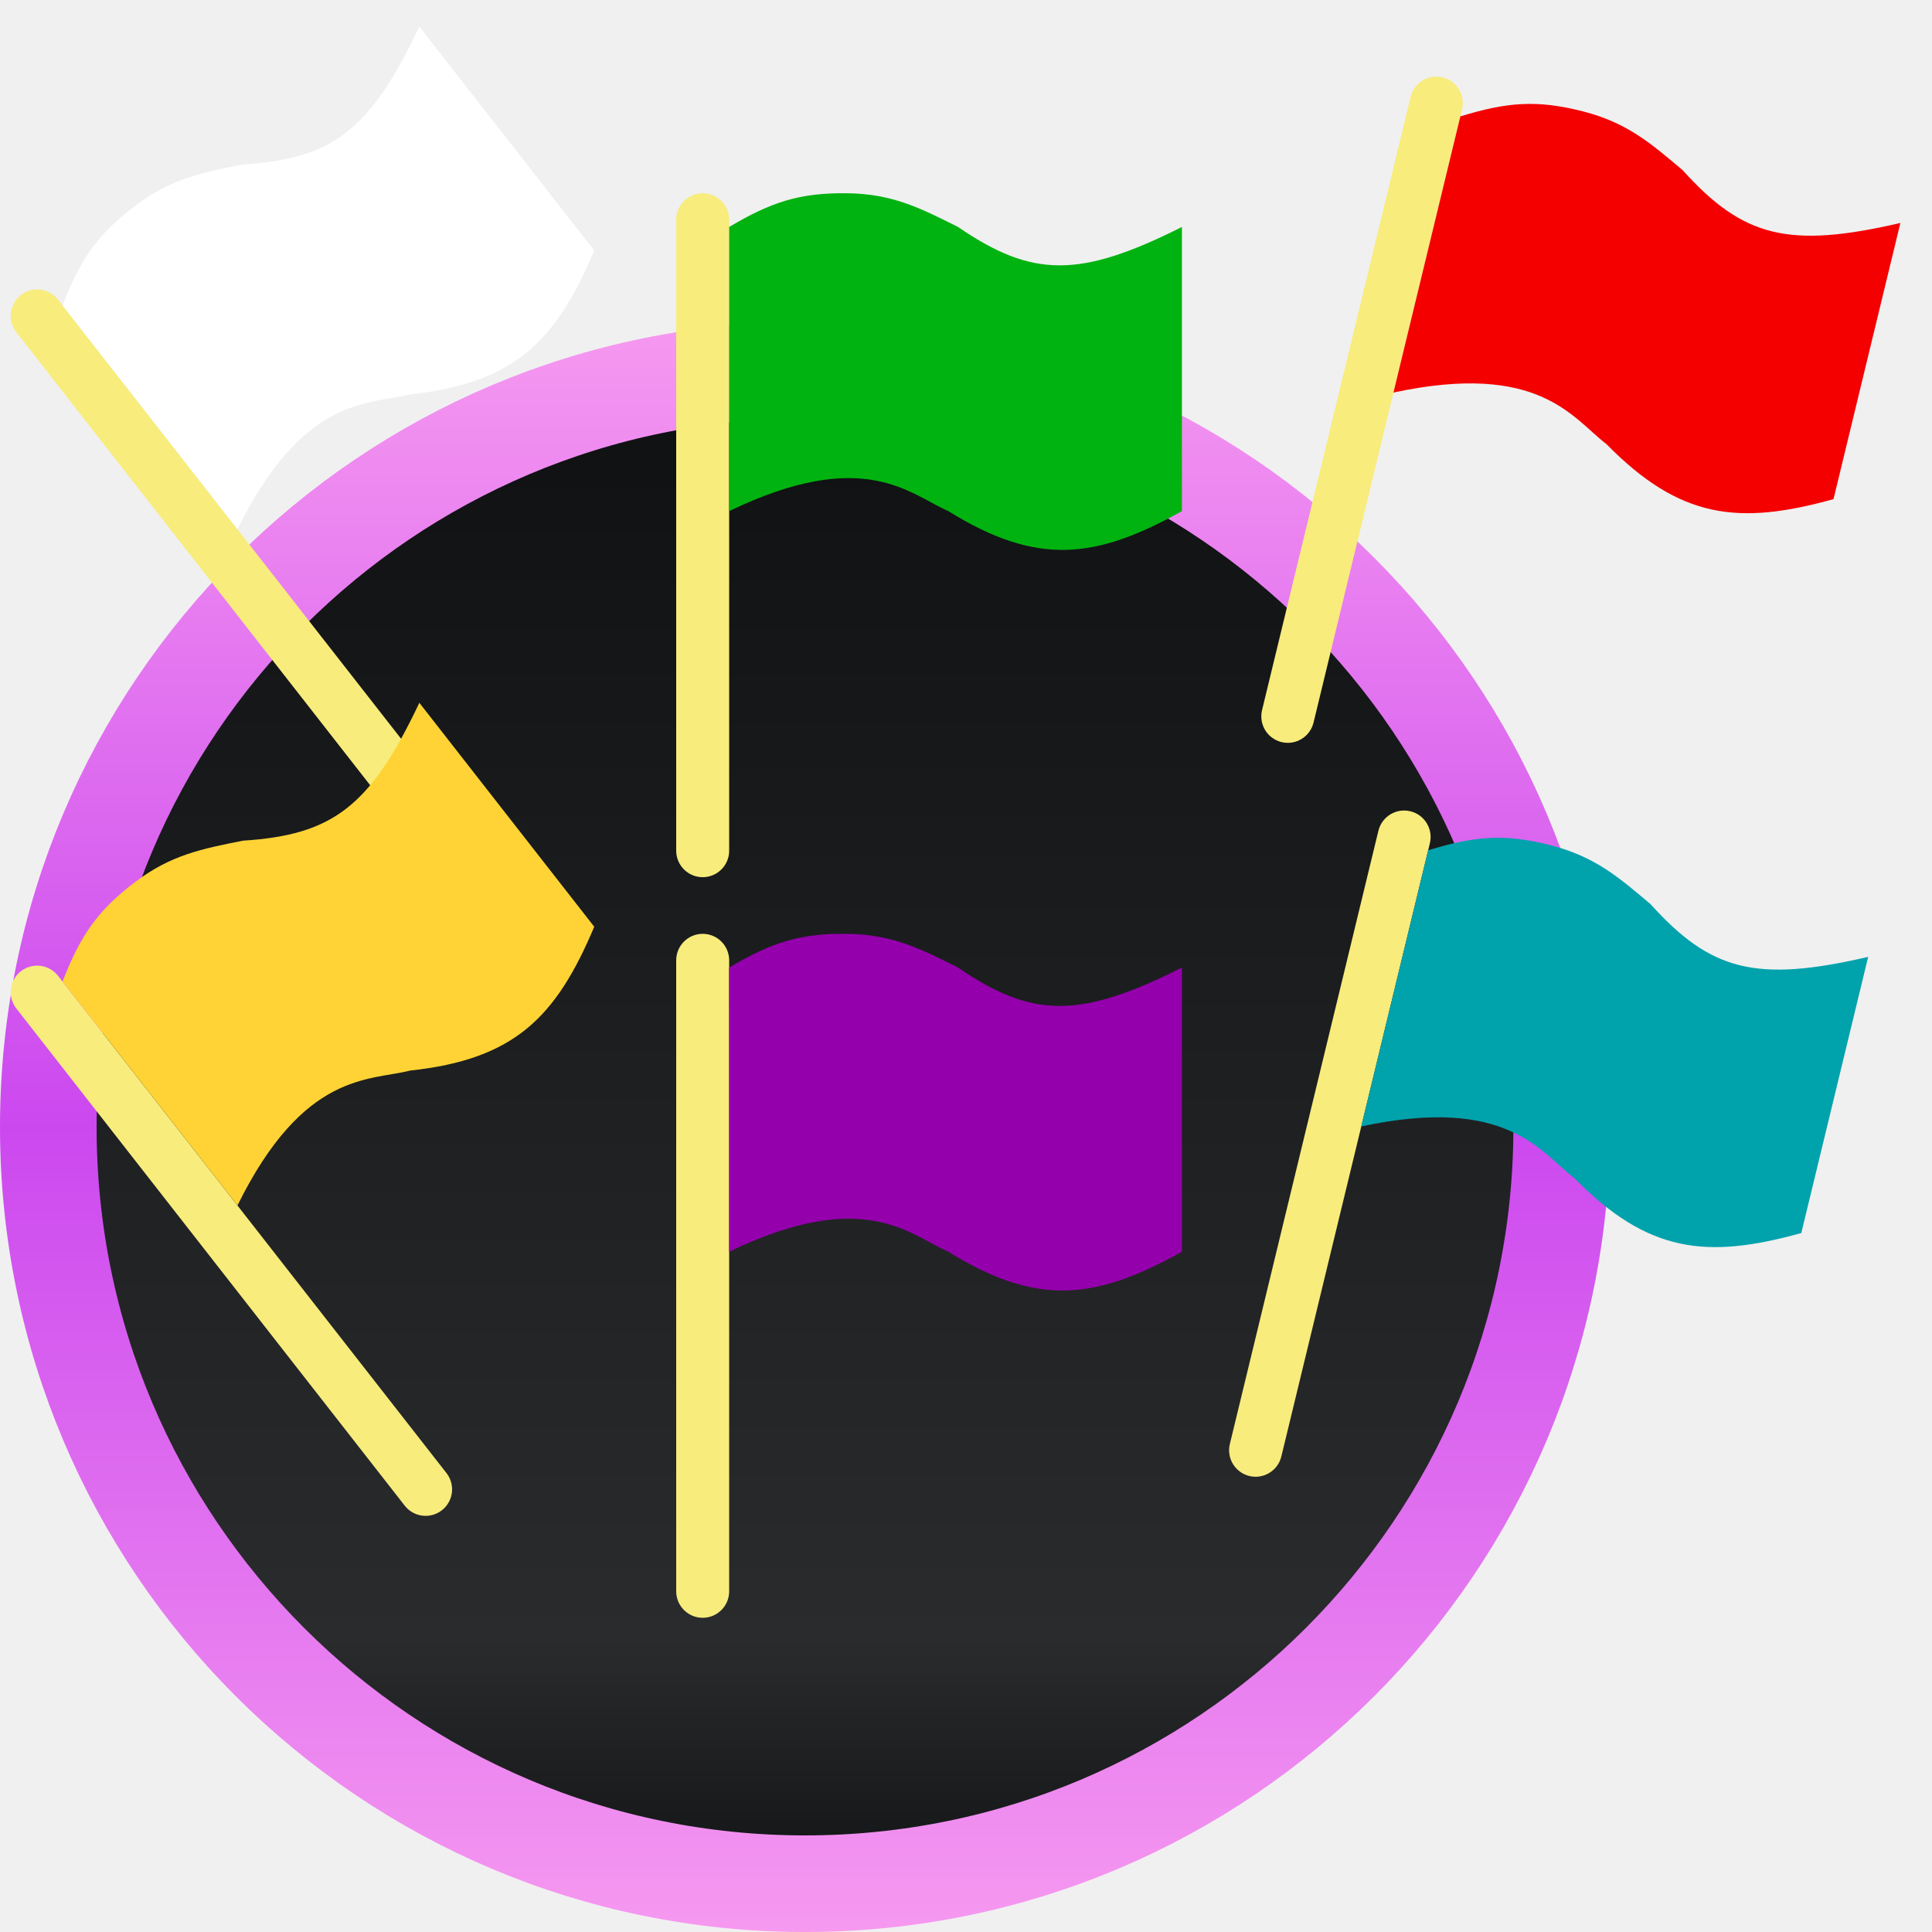
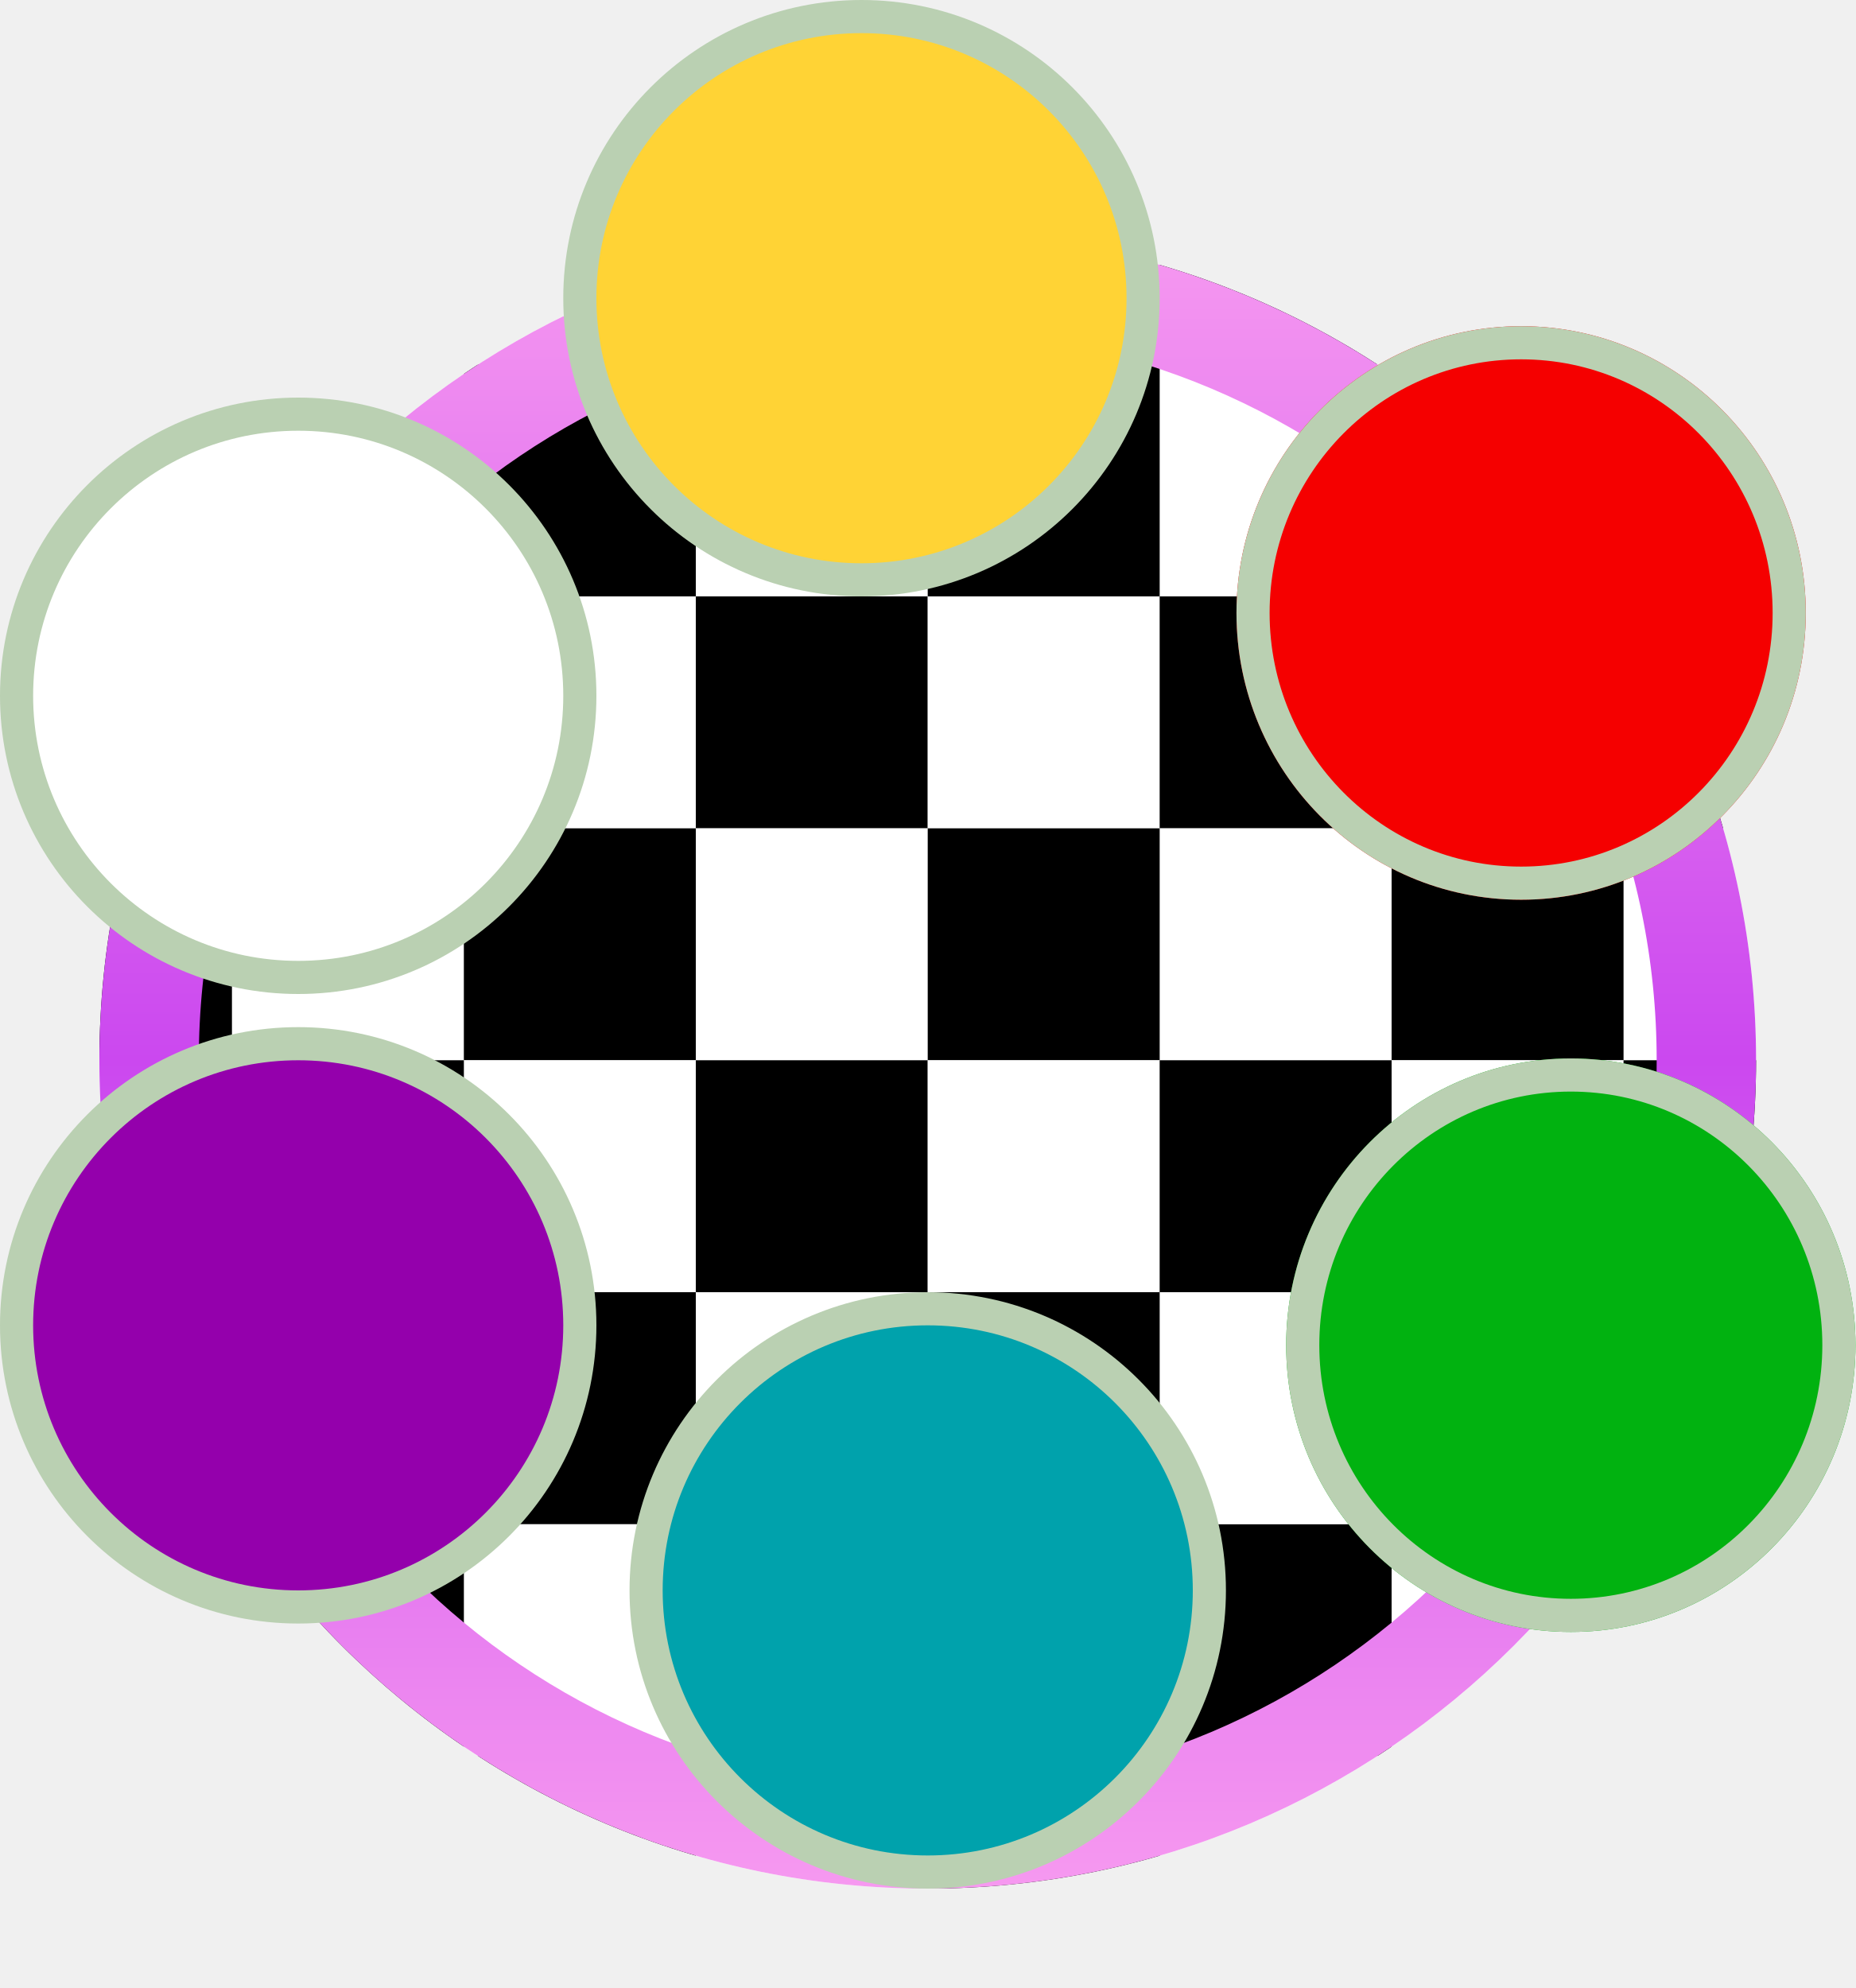
- <svg xmlns="http://www.w3.org/2000/svg" width="60" height="60" viewBox="0 0 60 60" fill="none">
-   <circle cx="25" cy="35" r="23.5" fill="url(#paint0_linear_352_2194)" stroke="url(#paint1_linear_352_2194)" stroke-width="3" />
-   <rect x="44.001" y="2.209" width="1.645" height="21.241" rx="0.823" transform="rotate(13.6161 44.0005 2.209)" fill="#F8EC7D" />
-   <path d="M45.353 3.614C46.799 3.171 47.73 3.093 49.161 3.459C50.539 3.812 51.281 4.462 52.258 5.287C54.127 7.359 55.535 7.733 59.018 6.924L56.941 15.501C53.998 16.319 52.175 16.117 49.89 13.793C48.85 13.003 47.821 11.215 43.275 12.191L45.353 3.614Z" fill="#F50000" />
-   <rect x="43.001" y="25.001" width="1.645" height="21.241" rx="0.823" transform="rotate(13.6161 43.0005 25.0008)" fill="#F8EC7D" />
-   <path d="M44.353 26.406C45.799 25.962 46.73 25.884 48.161 26.251C49.539 26.604 50.281 27.254 51.258 28.078C53.127 30.151 54.535 30.525 58.018 29.716L55.941 38.293C52.998 39.111 51.175 38.909 48.89 36.585C47.85 35.795 46.821 34.007 42.275 34.983L44.353 26.406Z" fill="#00A2AC" />
-   <rect x="21" y="6.001" width="1.645" height="21.241" rx="0.823" fill="#F8EC7D" />
-   <path d="M22.645 7.048C23.946 6.277 24.833 5.982 26.31 6.001C27.733 6.019 28.607 6.476 29.751 7.048C32.055 8.623 33.511 8.654 36.706 7.048V15.873C34.039 17.361 32.219 17.593 29.451 15.873C28.255 15.35 26.834 13.854 22.645 15.873V7.048Z" fill="#01B310" />
-   <rect x="0" y="9.669" width="1.645" height="21.241" rx="0.823" transform="rotate(-37.9957 0.000488281 9.6693)" fill="#F8EC7D" />
-   <path d="M1.942 9.482C2.492 8.073 3.009 7.295 4.185 6.4C5.318 5.539 6.288 5.361 7.541 5.108C10.326 4.93 11.493 4.058 13.023 0.826L18.455 7.781C17.269 10.595 15.978 11.899 12.738 12.247C11.473 12.571 9.432 12.267 7.375 16.436L1.942 9.482Z" fill="url(#paint2_linear_352_2194)" />
-   <rect x="0" y="30.669" width="1.645" height="21.241" rx="0.823" transform="rotate(-37.9957 0.000488281 30.6693)" fill="#F8EC7D" />
-   <path d="M1.942 30.482C2.492 29.073 3.009 28.295 4.185 27.4C5.318 26.539 6.288 26.361 7.541 26.108C10.326 25.93 11.493 25.058 13.023 21.826L18.455 28.781C17.269 31.595 15.978 32.899 12.738 33.247C11.473 33.571 9.432 33.267 7.375 37.436L1.942 30.482Z" fill="#FFD335" />
-   <rect x="21" y="29.001" width="1.645" height="21.241" rx="0.823" fill="#F8EC7D" />
-   <path d="M22.645 30.048C23.946 29.276 24.833 28.982 26.31 29.001C27.733 29.019 28.607 29.476 29.751 30.048C32.055 31.622 33.511 31.654 36.706 30.048V38.873C34.039 40.361 32.219 40.593 29.451 38.873C28.255 38.35 26.834 36.854 22.645 38.873V30.048Z" fill="#9400AC" />
+ <svg xmlns="http://www.w3.org/2000/svg" width="56" height="60" viewBox="0 0 56 60" fill="none">
+   <mask id="mask0_734_1440" style="mask-type:alpha" maskUnits="userSpaceOnUse" x="3" y="7" width="50" height="50">
+     <circle cx="28" cy="32" r="25" fill="url(#paint0_linear_734_1440)" />
+   </mask>
+   <g mask="url(#mask0_734_1440)">
+     <path d="M0 4H7V11H0V4Z" fill="white" />
+     <path d="M14 4H21V11H14V4Z" fill="white" />
+     <path d="M7 4H14V11H7V4Z" fill="black" />
+     <path d="M21 4H28V11H21V4Z" fill="black" />
+     <path d="M0 18H7V25H0V18Z" fill="white" />
+     <path d="M14 18H21V25H14V18Z" fill="white" />
+     <path d="M7 18H14V25H7V18Z" fill="black" />
+     <path d="M21 18H28V25H21V18Z" fill="black" />
+     <path d="M7 11H14V18H7V11Z" fill="white" />
+     <path d="M21 11H28V18H21V11Z" fill="white" />
+     <path d="M0 11H7V18H0V11Z" fill="black" />
+     <path d="M14 11H21V18H14V11Z" fill="black" />
+     <path d="M7 25H14V32H7V25Z" fill="white" />
+     <path d="M21 25H28V32H21V25Z" fill="white" />
+     <path d="M0 25H7V32H0V25Z" fill="black" />
+     <path d="M14 25H21V32H14V25Z" fill="black" />
+     <path d="M28 4H35V11H28V4Z" fill="white" />
+     <path d="M42 4H49V11H42V4Z" fill="white" />
+     <path d="M35 4H42V11H35V4Z" fill="black" />
+     <path d="M49 4H56V11H49V4Z" fill="black" />
+     <path d="M28 18H35V25H28V18Z" fill="white" />
+     <path d="M42 18H49V25H42V18Z" fill="white" />
+     <path d="M35 18H42V25H35V18Z" fill="black" />
+     <path d="M49 18H56V25H49V18Z" fill="black" />
+     <path d="M35 11H42V18H35V11Z" fill="white" />
+     <path d="M49 11H56V18H49V11Z" fill="white" />
+     <path d="M28 11H35V18H28V11Z" fill="black" />
+     <path d="M42 11H49V18H42V11Z" fill="black" />
+     <path d="M35 25H42V32H35V25Z" fill="white" />
+     <path d="M49 25H56V32H49V25Z" fill="white" />
+     <path d="M28 25H35V32H28V25Z" fill="black" />
+     <path d="M42 25H49V32H42V25Z" fill="black" />
+     <path d="M0 32H7V39H0V32Z" fill="white" />
+     <path d="M14 32H21V39H14V32Z" fill="white" />
+     <path d="M7 32H14V39H7V32Z" fill="black" />
+     <path d="M21 32H28V39H21V32Z" fill="black" />
+     <path d="M0 46H7V53H0V46Z" fill="white" />
+     <path d="M14 46H21V53H14V46Z" fill="white" />
+     <path d="M7 46H14V53H7V46Z" fill="black" />
+     <path d="M21 46H28V53H21V46Z" fill="black" />
+     <path d="M7 39H14V46H7V39Z" fill="white" />
+     <path d="M21 39H28V46H21V39Z" fill="white" />
+     <path d="M0 39H7V46H0V39Z" fill="black" />
+     <path d="M14 39H21V46H14V39Z" fill="black" />
+     <path d="M7 53H14V60H7V53Z" fill="white" />
+     <path d="M21 53H28V60H21V53Z" fill="white" />
+     <path d="M0 53H7V60H0V53Z" fill="black" />
+     <path d="M14 53H21V60H14V53Z" fill="black" />
+     <path d="M28 32H35V39H28V32Z" fill="white" />
+     <path d="M42 32H49V39H42V32Z" fill="white" />
+     <path d="M35 32H42V39H35V32Z" fill="black" />
+     <path d="M49 32H56V39H49V32Z" fill="black" />
+     <path d="M28 46H35V53H28V46Z" fill="white" />
+     <path d="M42 46H49V53H42V46Z" fill="white" />
+     <path d="M35 46H42V53H35V46Z" fill="black" />
+     <path d="M49 46H56V53H49V46Z" fill="black" />
+     <path d="M35 39H42V46H35V39Z" fill="white" />
+     <path d="M49 39H56V46H49V39Z" fill="white" />
+     <path d="M28 39H35V46H28V39Z" fill="black" />
+     <path d="M42 39H49V46H42V39Z" fill="black" />
+     <path d="M35 53H42V60H35V53Z" fill="white" />
+     <path d="M49 53H56V60H49V53Z" fill="white" />
+     <path d="M28 53H35V60H28V53Z" fill="black" />
+     <path d="M42 53H49V60H42V53Z" fill="black" />
+   </g>
+   <circle cx="28" cy="32" r="23.5" stroke="url(#paint1_linear_734_1440)" stroke-width="3" />
+   <circle cx="9" cy="21" r="8.5" fill="white" stroke="#BAD0B2" />
+   <circle cx="26" cy="9" r="8.5" fill="#FFD335" stroke="#BAD0B2" />
+   <circle cx="9" cy="40" r="8.5" fill="#9400AC" stroke="#BAD0B2" />
+   <circle cx="28" cy="48" r="8.5" fill="#00A2AC" stroke="#BAD0B2" />
+   <path d="M56 40.599C56 45.379 52.154 49.254 47.409 49.254C42.664 49.254 38.818 45.379 38.818 40.599C38.818 35.82 42.664 31.945 47.409 31.945C52.154 31.945 56 35.82 56 40.599Z" fill="#01B210" />
+   <path d="M54.5 18.5C54.5 23.28 50.653 27.155 45.909 27.155C41.164 27.155 37.318 23.28 37.318 18.5C37.318 13.72 41.164 9.845 45.909 9.845C50.653 9.845 54.5 13.72 54.5 18.5Z" fill="#F50000" />
+   <path d="M55.5 40.599C55.5 45.107 51.874 48.754 47.409 48.754C42.944 48.754 39.318 45.107 39.318 40.599C39.318 36.092 42.944 32.445 47.409 32.445C51.874 32.445 55.5 36.092 55.5 40.599ZM54 18.5C54 23.007 50.374 26.655 45.909 26.655C41.444 26.655 37.818 23.007 37.818 18.5C37.818 13.993 41.444 10.345 45.909 10.345C50.374 10.345 54 13.993 54 18.5Z" stroke="#BAD0B2" />
  <defs>
-     <linearGradient id="paint0_linear_352_2194" x1="25" y1="10" x2="25" y2="60" gradientUnits="userSpaceOnUse">
+     <linearGradient id="paint0_linear_734_1440" x1="28" y1="7" x2="28" y2="57" gradientUnits="userSpaceOnUse">
      <stop stop-color="#0E0F11" />
      <stop offset="0.818" stop-color="#2A2B2D" />
      <stop offset="1" stop-color="#0E0F11" />
    </linearGradient>
-     <linearGradient id="paint1_linear_352_2194" x1="25" y1="10" x2="25" y2="60" gradientUnits="userSpaceOnUse">
+     <linearGradient id="paint1_linear_734_1440" x1="28" y1="7" x2="28" y2="57" gradientUnits="userSpaceOnUse">
      <stop stop-color="#F699F0" />
      <stop offset="0.5" stop-color="#CB48EF" />
      <stop offset="1" stop-color="#F699F0" />
    </linearGradient>
-     <linearGradient id="paint2_linear_352_2194" x1="6.837" y1="4.328" x2="13.657" y2="13.058" gradientUnits="userSpaceOnUse">
-       <stop stop-color="white" />
-       <stop offset="1" stop-color="white" />
-     </linearGradient>
  </defs>
</svg>
